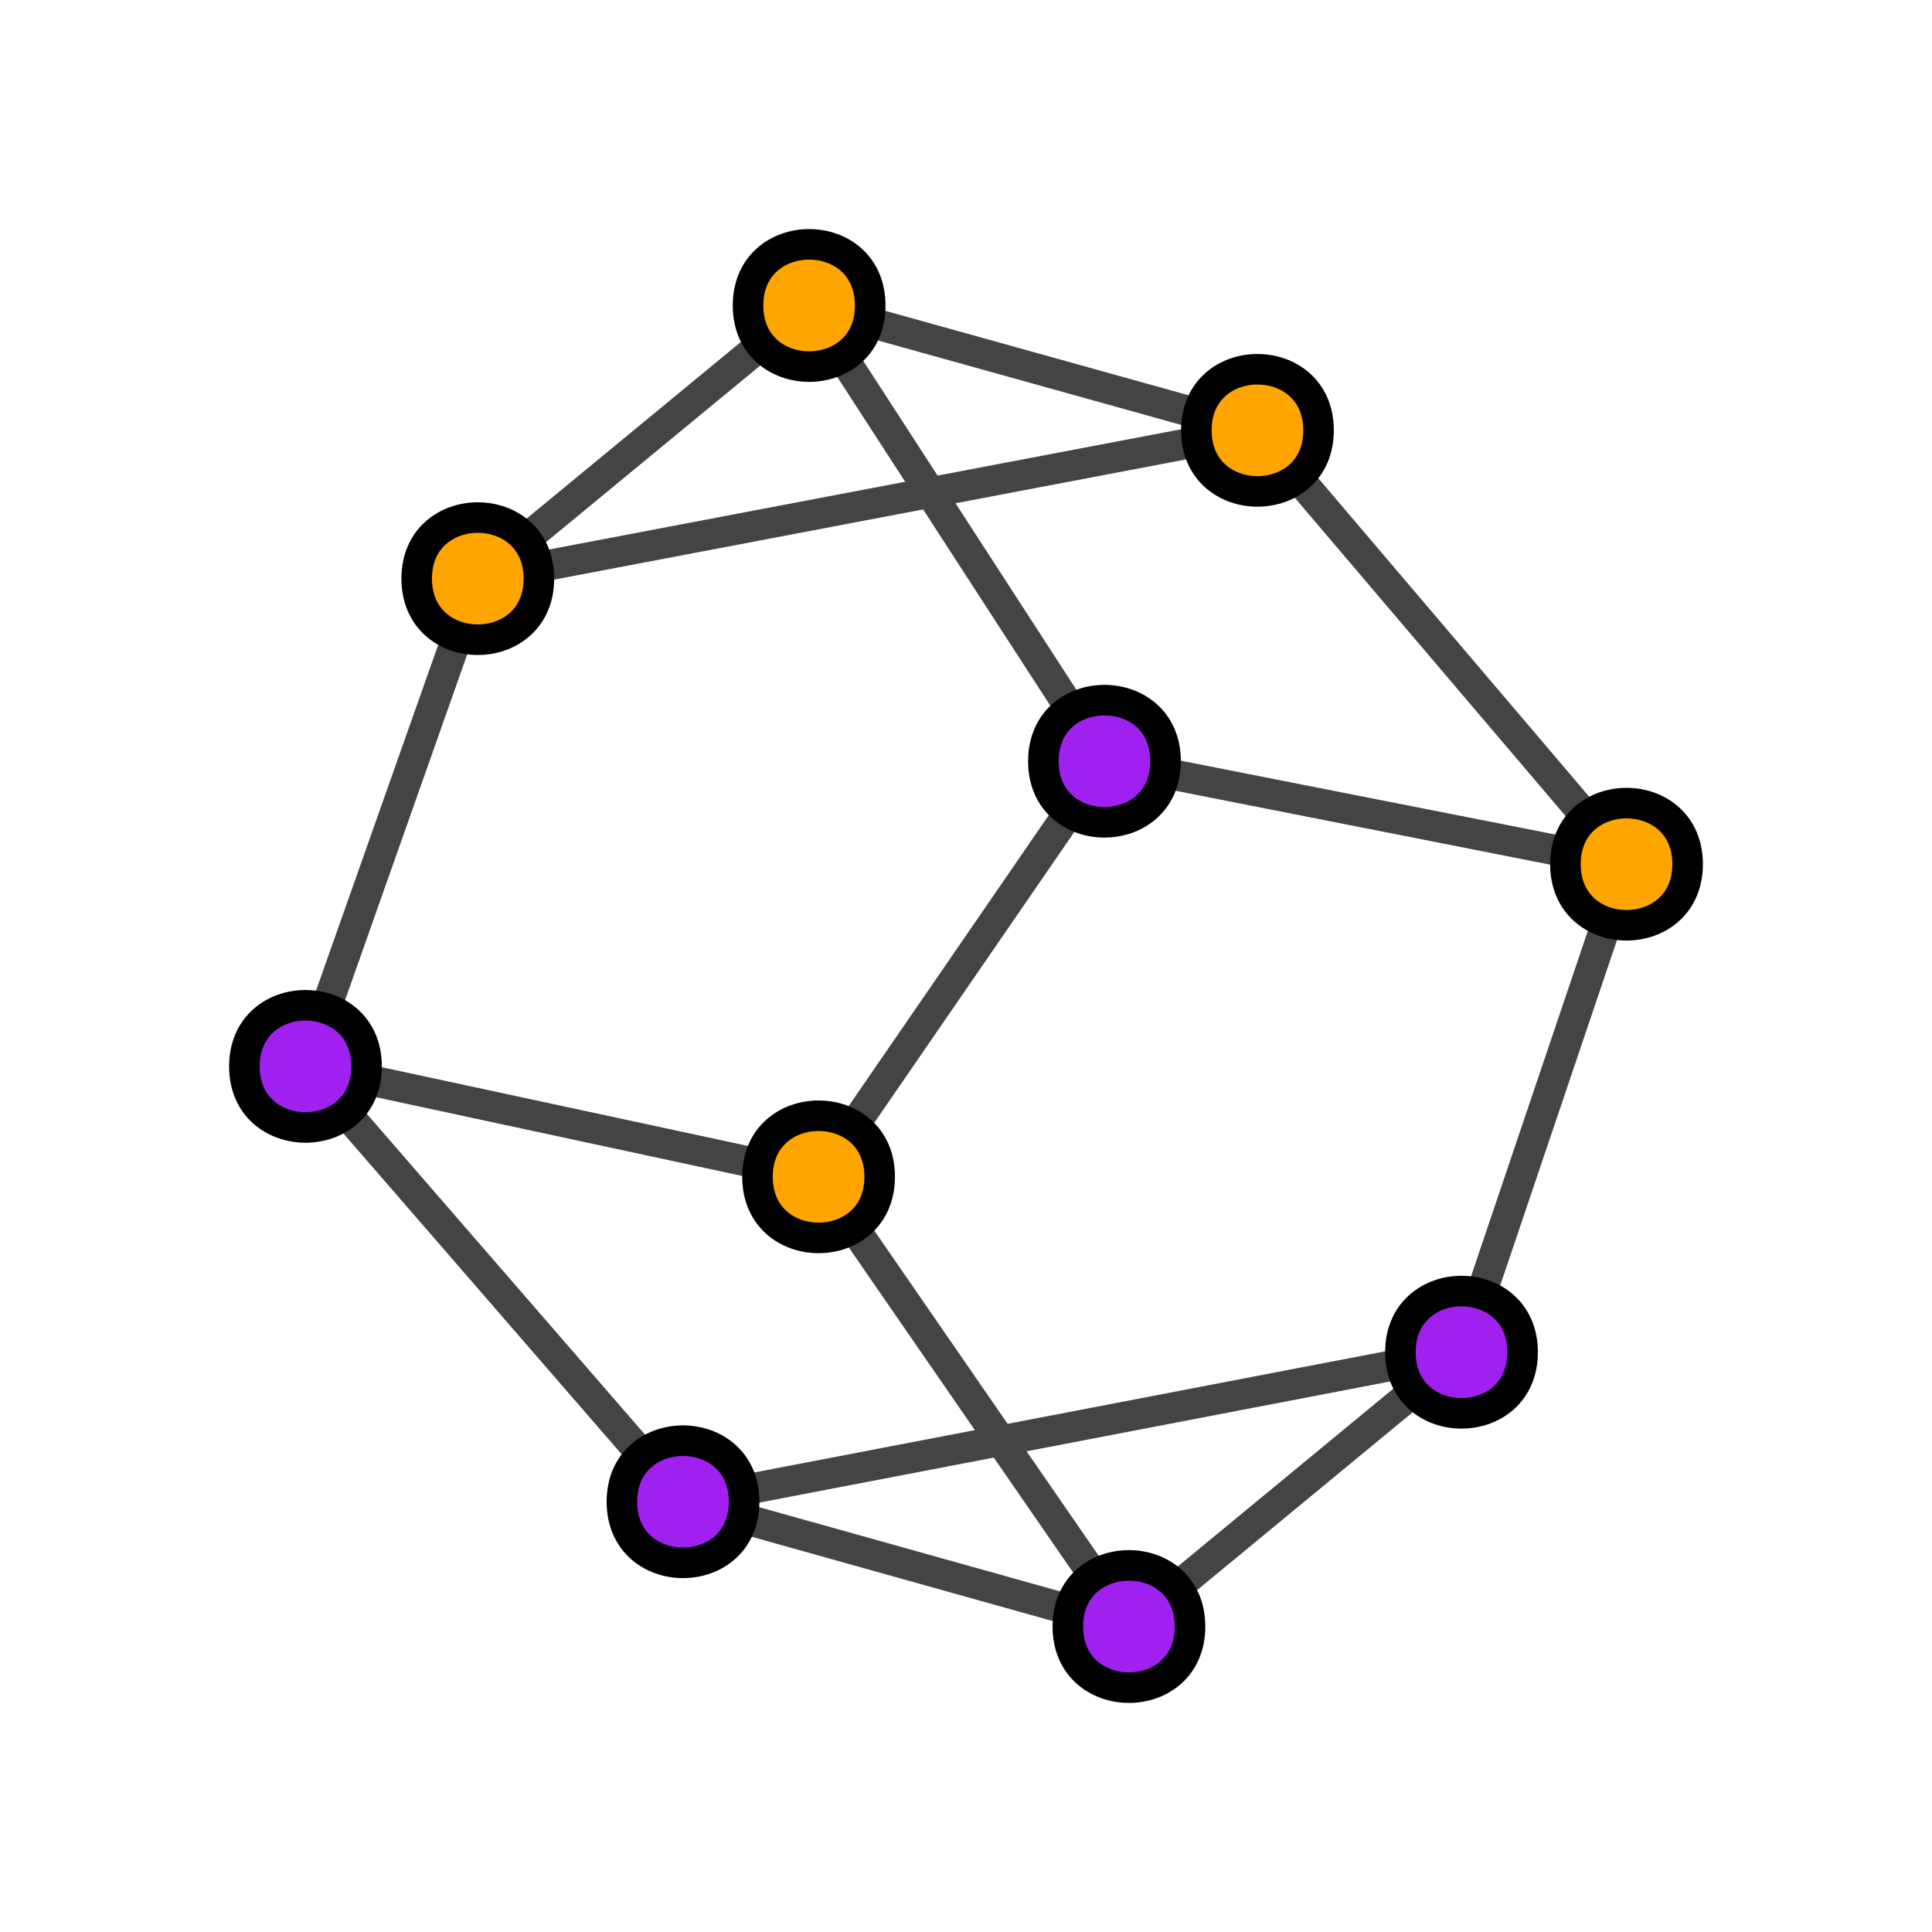
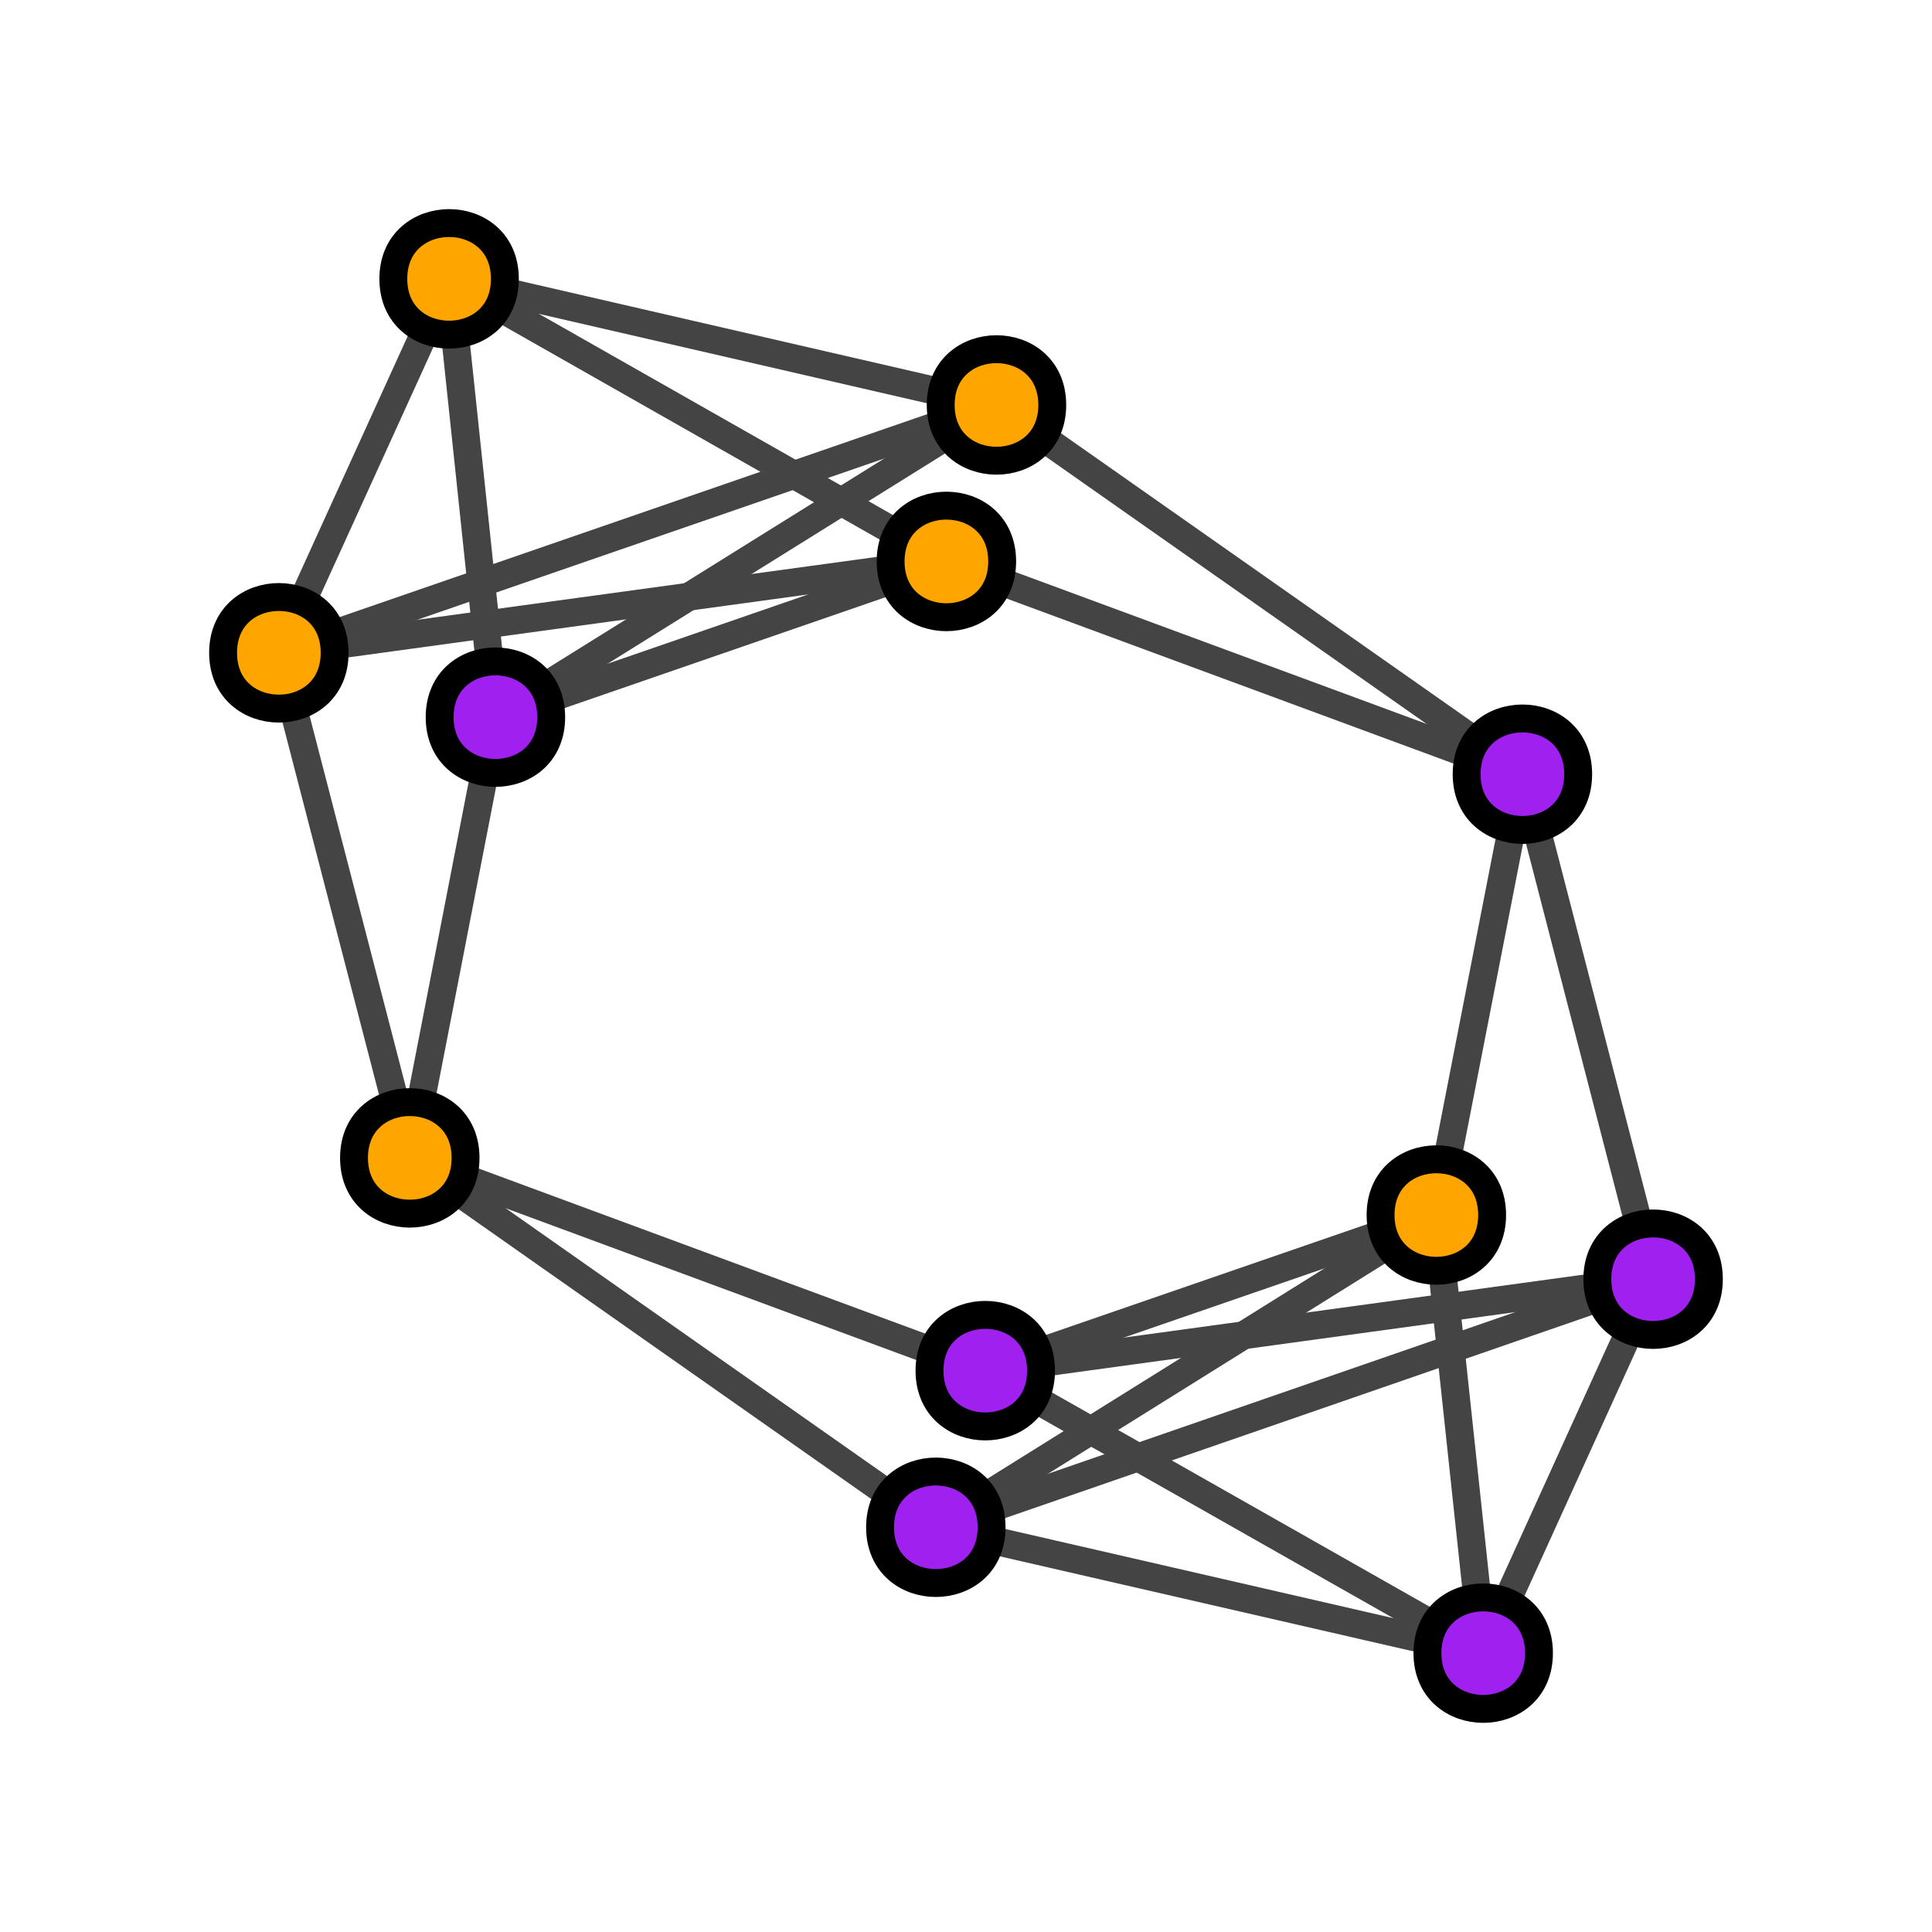
- <svg xmlns="http://www.w3.org/2000/svg" width="63.246pt" height="63.246pt" viewBox="0 0 63.246 63.246" version="1.1">
-   <g id="surface8">
-     <path style=" stroke:none;fill-rule:nonzero;fill:rgb(100%,100%,100%);fill-opacity:1;" d="M 0 0 L 63.246 0 L 63.246 63.246 L 0 63.246 Z M 0 0 " />
-     <path style="fill:none;stroke-width:1;stroke-linecap:butt;stroke-linejoin:miter;stroke:rgb(26.667%,26.667%,26.667%);stroke-opacity:1;stroke-miterlimit:10;" d="M 22.359 49.16 L 36.957 53.246 " />
-     <path style="fill:none;stroke-width:1;stroke-linecap:butt;stroke-linejoin:miter;stroke:rgb(26.667%,26.667%,26.667%);stroke-opacity:1;stroke-miterlimit:10;" d="M 22.359 49.16 L 47.844 44.266 " />
-     <path style="fill:none;stroke-width:1;stroke-linecap:butt;stroke-linejoin:miter;stroke:rgb(26.667%,26.667%,26.667%);stroke-opacity:1;stroke-miterlimit:10;" d="M 22.359 49.16 L 10 34.91 " />
-     <path style="fill:none;stroke-width:1;stroke-linecap:butt;stroke-linejoin:miter;stroke:rgb(26.667%,26.667%,26.667%);stroke-opacity:1;stroke-miterlimit:10;" d="M 36.156 24.918 L 53.246 28.289 " />
-     <path style="fill:none;stroke-width:1;stroke-linecap:butt;stroke-linejoin:miter;stroke:rgb(26.667%,26.667%,26.667%);stroke-opacity:1;stroke-miterlimit:10;" d="M 36.156 24.918 L 26.488 10 " />
-     <path style="fill:none;stroke-width:1;stroke-linecap:butt;stroke-linejoin:miter;stroke:rgb(26.667%,26.667%,26.667%);stroke-opacity:1;stroke-miterlimit:10;" d="M 36.156 24.918 L 26.797 38.523 " />
-     <path style="fill:none;stroke-width:1;stroke-linecap:butt;stroke-linejoin:miter;stroke:rgb(26.667%,26.667%,26.667%);stroke-opacity:1;stroke-miterlimit:10;" d="M 36.957 53.246 L 47.844 44.266 " />
-     <path style="fill:none;stroke-width:1;stroke-linecap:butt;stroke-linejoin:miter;stroke:rgb(26.667%,26.667%,26.667%);stroke-opacity:1;stroke-miterlimit:10;" d="M 36.957 53.246 L 26.797 38.523 " />
-     <path style="fill:none;stroke-width:1;stroke-linecap:butt;stroke-linejoin:miter;stroke:rgb(26.667%,26.667%,26.667%);stroke-opacity:1;stroke-miterlimit:10;" d="M 47.844 44.266 L 53.246 28.289 " />
-     <path style="fill:none;stroke-width:1;stroke-linecap:butt;stroke-linejoin:miter;stroke:rgb(26.667%,26.667%,26.667%);stroke-opacity:1;stroke-miterlimit:10;" d="M 10 34.91 L 15.641 18.941 " />
-     <path style="fill:none;stroke-width:1;stroke-linecap:butt;stroke-linejoin:miter;stroke:rgb(26.667%,26.667%,26.667%);stroke-opacity:1;stroke-miterlimit:10;" d="M 10 34.91 L 26.797 38.523 " />
-     <path style="fill:none;stroke-width:1;stroke-linecap:butt;stroke-linejoin:miter;stroke:rgb(26.667%,26.667%,26.667%);stroke-opacity:1;stroke-miterlimit:10;" d="M 53.246 28.289 L 41.164 14.086 " />
-     <path style="fill:none;stroke-width:1;stroke-linecap:butt;stroke-linejoin:miter;stroke:rgb(26.667%,26.667%,26.667%);stroke-opacity:1;stroke-miterlimit:10;" d="M 15.641 18.941 L 26.488 10 " />
-     <path style="fill:none;stroke-width:1;stroke-linecap:butt;stroke-linejoin:miter;stroke:rgb(26.667%,26.667%,26.667%);stroke-opacity:1;stroke-miterlimit:10;" d="M 15.641 18.941 L 41.164 14.086 " />
-     <path style="fill:none;stroke-width:1;stroke-linecap:butt;stroke-linejoin:miter;stroke:rgb(26.667%,26.667%,26.667%);stroke-opacity:1;stroke-miterlimit:10;" d="M 26.488 10 L 41.164 14.086 " />
-     <path style="fill-rule:nonzero;fill:rgb(62.745%,12.549%,94.118%);fill-opacity:1;stroke-width:1;stroke-linecap:butt;stroke-linejoin:miter;stroke:rgb(0%,0%,0%);stroke-opacity:1;stroke-miterlimit:10;" d="M 24.359 49.16 C 24.359 51.828 20.359 51.828 20.359 49.16 C 20.359 46.496 24.359 46.496 24.359 49.16 " />
-     <path style="fill-rule:nonzero;fill:rgb(62.745%,12.549%,94.118%);fill-opacity:1;stroke-width:1;stroke-linecap:butt;stroke-linejoin:miter;stroke:rgb(0%,0%,0%);stroke-opacity:1;stroke-miterlimit:10;" d="M 38.156 24.918 C 38.156 27.586 34.156 27.586 34.156 24.918 C 34.156 22.254 38.156 22.254 38.156 24.918 " />
-     <path style="fill-rule:nonzero;fill:rgb(62.745%,12.549%,94.118%);fill-opacity:1;stroke-width:1;stroke-linecap:butt;stroke-linejoin:miter;stroke:rgb(0%,0%,0%);stroke-opacity:1;stroke-miterlimit:10;" d="M 38.957 53.246 C 38.957 55.914 34.957 55.914 34.957 53.246 C 34.957 50.578 38.957 50.578 38.957 53.246 " />
-     <path style="fill-rule:nonzero;fill:rgb(62.745%,12.549%,94.118%);fill-opacity:1;stroke-width:1;stroke-linecap:butt;stroke-linejoin:miter;stroke:rgb(0%,0%,0%);stroke-opacity:1;stroke-miterlimit:10;" d="M 49.844 44.266 C 49.844 46.934 45.844 46.934 45.844 44.266 C 45.844 41.598 49.844 41.598 49.844 44.266 " />
-     <path style="fill-rule:nonzero;fill:rgb(62.745%,12.549%,94.118%);fill-opacity:1;stroke-width:1;stroke-linecap:butt;stroke-linejoin:miter;stroke:rgb(0%,0%,0%);stroke-opacity:1;stroke-miterlimit:10;" d="M 12 34.91 C 12 37.574 8 37.574 8 34.91 C 8 32.242 12 32.242 12 34.91 " />
-     <path style="fill-rule:nonzero;fill:rgb(100%,64.706%,0%);fill-opacity:1;stroke-width:1;stroke-linecap:butt;stroke-linejoin:miter;stroke:rgb(0%,0%,0%);stroke-opacity:1;stroke-miterlimit:10;" d="M 55.246 28.289 C 55.246 30.957 51.246 30.957 51.246 28.289 C 51.246 25.625 55.246 25.625 55.246 28.289 " />
-     <path style="fill-rule:nonzero;fill:rgb(100%,64.706%,0%);fill-opacity:1;stroke-width:1;stroke-linecap:butt;stroke-linejoin:miter;stroke:rgb(0%,0%,0%);stroke-opacity:1;stroke-miterlimit:10;" d="M 17.641 18.941 C 17.641 21.609 13.641 21.609 13.641 18.941 C 13.641 16.277 17.641 16.277 17.641 18.941 " />
-     <path style="fill-rule:nonzero;fill:rgb(100%,64.706%,0%);fill-opacity:1;stroke-width:1;stroke-linecap:butt;stroke-linejoin:miter;stroke:rgb(0%,0%,0%);stroke-opacity:1;stroke-miterlimit:10;" d="M 28.488 10 C 28.488 12.668 24.488 12.668 24.488 10 C 24.488 7.332 28.488 7.332 28.488 10 " />
-     <path style="fill-rule:nonzero;fill:rgb(100%,64.706%,0%);fill-opacity:1;stroke-width:1;stroke-linecap:butt;stroke-linejoin:miter;stroke:rgb(0%,0%,0%);stroke-opacity:1;stroke-miterlimit:10;" d="M 28.797 38.523 C 28.797 41.191 24.797 41.191 24.797 38.523 C 24.797 35.859 28.797 35.859 28.797 38.523 " />
-     <path style="fill-rule:nonzero;fill:rgb(100%,64.706%,0%);fill-opacity:1;stroke-width:1;stroke-linecap:butt;stroke-linejoin:miter;stroke:rgb(0%,0%,0%);stroke-opacity:1;stroke-miterlimit:10;" d="M 43.164 14.086 C 43.164 16.754 39.164 16.754 39.164 14.086 C 39.164 11.422 43.164 11.422 43.164 14.086 " />
+ <svg xmlns="http://www.w3.org/2000/svg" width="69.282pt" height="69.282pt" viewBox="0 0 69.282 69.282" version="1.1">
+   <g id="surface2">
+     <path style=" stroke:none;fill-rule:nonzero;fill:rgb(100%,100%,100%);fill-opacity:1;" d="M 0 0 L 69.281 0 L 69.281 69.281 L 0 69.281 Z M 0 0 " />
+     <path style="fill:none;stroke-width:1;stroke-linecap:butt;stroke-linejoin:miter;stroke:rgb(26.667%,26.667%,26.667%);stroke-opacity:1;stroke-miterlimit:10;" d="M 59.281 45.871 L 53.188 59.281 " />
+     <path style="fill:none;stroke-width:1;stroke-linecap:butt;stroke-linejoin:miter;stroke:rgb(26.667%,26.667%,26.667%);stroke-opacity:1;stroke-miterlimit:10;" d="M 59.281 45.871 L 35.332 49.152 " />
+     <path style="fill:none;stroke-width:1;stroke-linecap:butt;stroke-linejoin:miter;stroke:rgb(26.667%,26.667%,26.667%);stroke-opacity:1;stroke-miterlimit:10;" d="M 59.281 45.871 L 33.559 54.77 " />
+     <path style="fill:none;stroke-width:1;stroke-linecap:butt;stroke-linejoin:miter;stroke:rgb(26.667%,26.667%,26.667%);stroke-opacity:1;stroke-miterlimit:10;" d="M 59.281 45.871 L 54.594 27.762 " />
+     <path style="fill:none;stroke-width:1;stroke-linecap:butt;stroke-linejoin:miter;stroke:rgb(26.667%,26.667%,26.667%);stroke-opacity:1;stroke-miterlimit:10;" d="M 17.766 25.719 L 14.695 41.523 " />
+     <path style="fill:none;stroke-width:1;stroke-linecap:butt;stroke-linejoin:miter;stroke:rgb(26.667%,26.667%,26.667%);stroke-opacity:1;stroke-miterlimit:10;" d="M 17.766 25.719 L 33.938 20.133 " />
+     <path style="fill:none;stroke-width:1;stroke-linecap:butt;stroke-linejoin:miter;stroke:rgb(26.667%,26.667%,26.667%);stroke-opacity:1;stroke-miterlimit:10;" d="M 17.766 25.719 L 35.734 14.523 " />
+     <path style="fill:none;stroke-width:1;stroke-linecap:butt;stroke-linejoin:miter;stroke:rgb(26.667%,26.667%,26.667%);stroke-opacity:1;stroke-miterlimit:10;" d="M 17.766 25.719 L 16.105 10 " />
+     <path style="fill:none;stroke-width:1;stroke-linecap:butt;stroke-linejoin:miter;stroke:rgb(26.667%,26.667%,26.667%);stroke-opacity:1;stroke-miterlimit:10;" d="M 53.188 59.281 L 35.332 49.152 " />
+     <path style="fill:none;stroke-width:1;stroke-linecap:butt;stroke-linejoin:miter;stroke:rgb(26.667%,26.667%,26.667%);stroke-opacity:1;stroke-miterlimit:10;" d="M 53.188 59.281 L 33.559 54.77 " />
+     <path style="fill:none;stroke-width:1;stroke-linecap:butt;stroke-linejoin:miter;stroke:rgb(26.667%,26.667%,26.667%);stroke-opacity:1;stroke-miterlimit:10;" d="M 53.188 59.281 L 51.508 43.57 " />
+     <path style="fill:none;stroke-width:1;stroke-linecap:butt;stroke-linejoin:miter;stroke:rgb(26.667%,26.667%,26.667%);stroke-opacity:1;stroke-miterlimit:10;" d="M 35.332 49.152 L 14.695 41.523 " />
+     <path style="fill:none;stroke-width:1;stroke-linecap:butt;stroke-linejoin:miter;stroke:rgb(26.667%,26.667%,26.667%);stroke-opacity:1;stroke-miterlimit:10;" d="M 35.332 49.152 L 51.508 43.57 " />
+     <path style="fill:none;stroke-width:1;stroke-linecap:butt;stroke-linejoin:miter;stroke:rgb(26.667%,26.667%,26.667%);stroke-opacity:1;stroke-miterlimit:10;" d="M 33.559 54.77 L 14.695 41.523 " />
+     <path style="fill:none;stroke-width:1;stroke-linecap:butt;stroke-linejoin:miter;stroke:rgb(26.667%,26.667%,26.667%);stroke-opacity:1;stroke-miterlimit:10;" d="M 33.559 54.77 L 51.508 43.57 " />
+     <path style="fill:none;stroke-width:1;stroke-linecap:butt;stroke-linejoin:miter;stroke:rgb(26.667%,26.667%,26.667%);stroke-opacity:1;stroke-miterlimit:10;" d="M 54.594 27.762 L 33.938 20.133 " />
+     <path style="fill:none;stroke-width:1;stroke-linecap:butt;stroke-linejoin:miter;stroke:rgb(26.667%,26.667%,26.667%);stroke-opacity:1;stroke-miterlimit:10;" d="M 54.594 27.762 L 35.734 14.523 " />
+     <path style="fill:none;stroke-width:1;stroke-linecap:butt;stroke-linejoin:miter;stroke:rgb(26.667%,26.667%,26.667%);stroke-opacity:1;stroke-miterlimit:10;" d="M 54.594 27.762 L 51.508 43.57 " />
+     <path style="fill:none;stroke-width:1;stroke-linecap:butt;stroke-linejoin:miter;stroke:rgb(26.667%,26.667%,26.667%);stroke-opacity:1;stroke-miterlimit:10;" d="M 14.695 41.523 L 10 23.41 " />
+     <path style="fill:none;stroke-width:1;stroke-linecap:butt;stroke-linejoin:miter;stroke:rgb(26.667%,26.667%,26.667%);stroke-opacity:1;stroke-miterlimit:10;" d="M 33.938 20.133 L 16.105 10 " />
+     <path style="fill:none;stroke-width:1;stroke-linecap:butt;stroke-linejoin:miter;stroke:rgb(26.667%,26.667%,26.667%);stroke-opacity:1;stroke-miterlimit:10;" d="M 33.938 20.133 L 10 23.41 " />
+     <path style="fill:none;stroke-width:1;stroke-linecap:butt;stroke-linejoin:miter;stroke:rgb(26.667%,26.667%,26.667%);stroke-opacity:1;stroke-miterlimit:10;" d="M 35.734 14.523 L 16.105 10 " />
+     <path style="fill:none;stroke-width:1;stroke-linecap:butt;stroke-linejoin:miter;stroke:rgb(26.667%,26.667%,26.667%);stroke-opacity:1;stroke-miterlimit:10;" d="M 35.734 14.523 L 10 23.41 " />
+     <path style="fill:none;stroke-width:1;stroke-linecap:butt;stroke-linejoin:miter;stroke:rgb(26.667%,26.667%,26.667%);stroke-opacity:1;stroke-miterlimit:10;" d="M 16.105 10 L 10 23.41 " />
+     <path style="fill-rule:nonzero;fill:rgb(62.745%,12.549%,94.118%);fill-opacity:1;stroke-width:1;stroke-linecap:butt;stroke-linejoin:miter;stroke:rgb(0%,0%,0%);stroke-opacity:1;stroke-miterlimit:10;" d="M 61.281 45.871 C 61.281 48.539 57.281 48.539 57.281 45.871 C 57.281 43.207 61.281 43.207 61.281 45.871 " />
+     <path style="fill-rule:nonzero;fill:rgb(62.745%,12.549%,94.118%);fill-opacity:1;stroke-width:1;stroke-linecap:butt;stroke-linejoin:miter;stroke:rgb(0%,0%,0%);stroke-opacity:1;stroke-miterlimit:10;" d="M 19.766 25.719 C 19.766 28.383 15.766 28.383 15.766 25.719 C 15.766 23.051 19.766 23.051 19.766 25.719 " />
+     <path style="fill-rule:nonzero;fill:rgb(62.745%,12.549%,94.118%);fill-opacity:1;stroke-width:1;stroke-linecap:butt;stroke-linejoin:miter;stroke:rgb(0%,0%,0%);stroke-opacity:1;stroke-miterlimit:10;" d="M 55.188 59.281 C 55.188 61.949 51.188 61.949 51.188 59.281 C 51.188 56.617 55.188 56.617 55.188 59.281 " />
+     <path style="fill-rule:nonzero;fill:rgb(62.745%,12.549%,94.118%);fill-opacity:1;stroke-width:1;stroke-linecap:butt;stroke-linejoin:miter;stroke:rgb(0%,0%,0%);stroke-opacity:1;stroke-miterlimit:10;" d="M 37.332 49.152 C 37.332 51.82 33.332 51.82 33.332 49.152 C 33.332 46.484 37.332 46.484 37.332 49.152 " />
+     <path style="fill-rule:nonzero;fill:rgb(62.745%,12.549%,94.118%);fill-opacity:1;stroke-width:1;stroke-linecap:butt;stroke-linejoin:miter;stroke:rgb(0%,0%,0%);stroke-opacity:1;stroke-miterlimit:10;" d="M 35.559 54.77 C 35.559 57.434 31.559 57.434 31.559 54.77 C 31.559 52.102 35.559 52.102 35.559 54.77 " />
+     <path style="fill-rule:nonzero;fill:rgb(62.745%,12.549%,94.118%);fill-opacity:1;stroke-width:1;stroke-linecap:butt;stroke-linejoin:miter;stroke:rgb(0%,0%,0%);stroke-opacity:1;stroke-miterlimit:10;" d="M 56.594 27.762 C 56.594 30.43 52.594 30.43 52.594 27.762 C 52.594 25.098 56.594 25.098 56.594 27.762 " />
+     <path style="fill-rule:nonzero;fill:rgb(100%,64.706%,0%);fill-opacity:1;stroke-width:1;stroke-linecap:butt;stroke-linejoin:miter;stroke:rgb(0%,0%,0%);stroke-opacity:1;stroke-miterlimit:10;" d="M 16.695 41.523 C 16.695 44.188 12.695 44.188 12.695 41.523 C 12.695 38.855 16.695 38.855 16.695 41.523 " />
+     <path style="fill-rule:nonzero;fill:rgb(100%,64.706%,0%);fill-opacity:1;stroke-width:1;stroke-linecap:butt;stroke-linejoin:miter;stroke:rgb(0%,0%,0%);stroke-opacity:1;stroke-miterlimit:10;" d="M 35.938 20.133 C 35.938 22.801 31.938 22.801 31.938 20.133 C 31.938 17.465 35.938 17.465 35.938 20.133 " />
+     <path style="fill-rule:nonzero;fill:rgb(100%,64.706%,0%);fill-opacity:1;stroke-width:1;stroke-linecap:butt;stroke-linejoin:miter;stroke:rgb(0%,0%,0%);stroke-opacity:1;stroke-miterlimit:10;" d="M 37.734 14.523 C 37.734 17.188 33.734 17.188 33.734 14.523 C 33.734 11.855 37.734 11.855 37.734 14.523 " />
+     <path style="fill-rule:nonzero;fill:rgb(100%,64.706%,0%);fill-opacity:1;stroke-width:1;stroke-linecap:butt;stroke-linejoin:miter;stroke:rgb(0%,0%,0%);stroke-opacity:1;stroke-miterlimit:10;" d="M 18.105 10 C 18.105 12.668 14.105 12.668 14.105 10 C 14.105 7.332 18.105 7.332 18.105 10 " />
+     <path style="fill-rule:nonzero;fill:rgb(100%,64.706%,0%);fill-opacity:1;stroke-width:1;stroke-linecap:butt;stroke-linejoin:miter;stroke:rgb(0%,0%,0%);stroke-opacity:1;stroke-miterlimit:10;" d="M 53.508 43.57 C 53.508 46.238 49.508 46.238 49.508 43.57 C 49.508 40.906 53.508 40.906 53.508 43.57 " />
+     <path style="fill-rule:nonzero;fill:rgb(100%,64.706%,0%);fill-opacity:1;stroke-width:1;stroke-linecap:butt;stroke-linejoin:miter;stroke:rgb(0%,0%,0%);stroke-opacity:1;stroke-miterlimit:10;" d="M 12 23.41 C 12 26.078 8 26.078 8 23.41 C 8 20.742 12 20.742 12 23.41 " />
  </g>
</svg>
